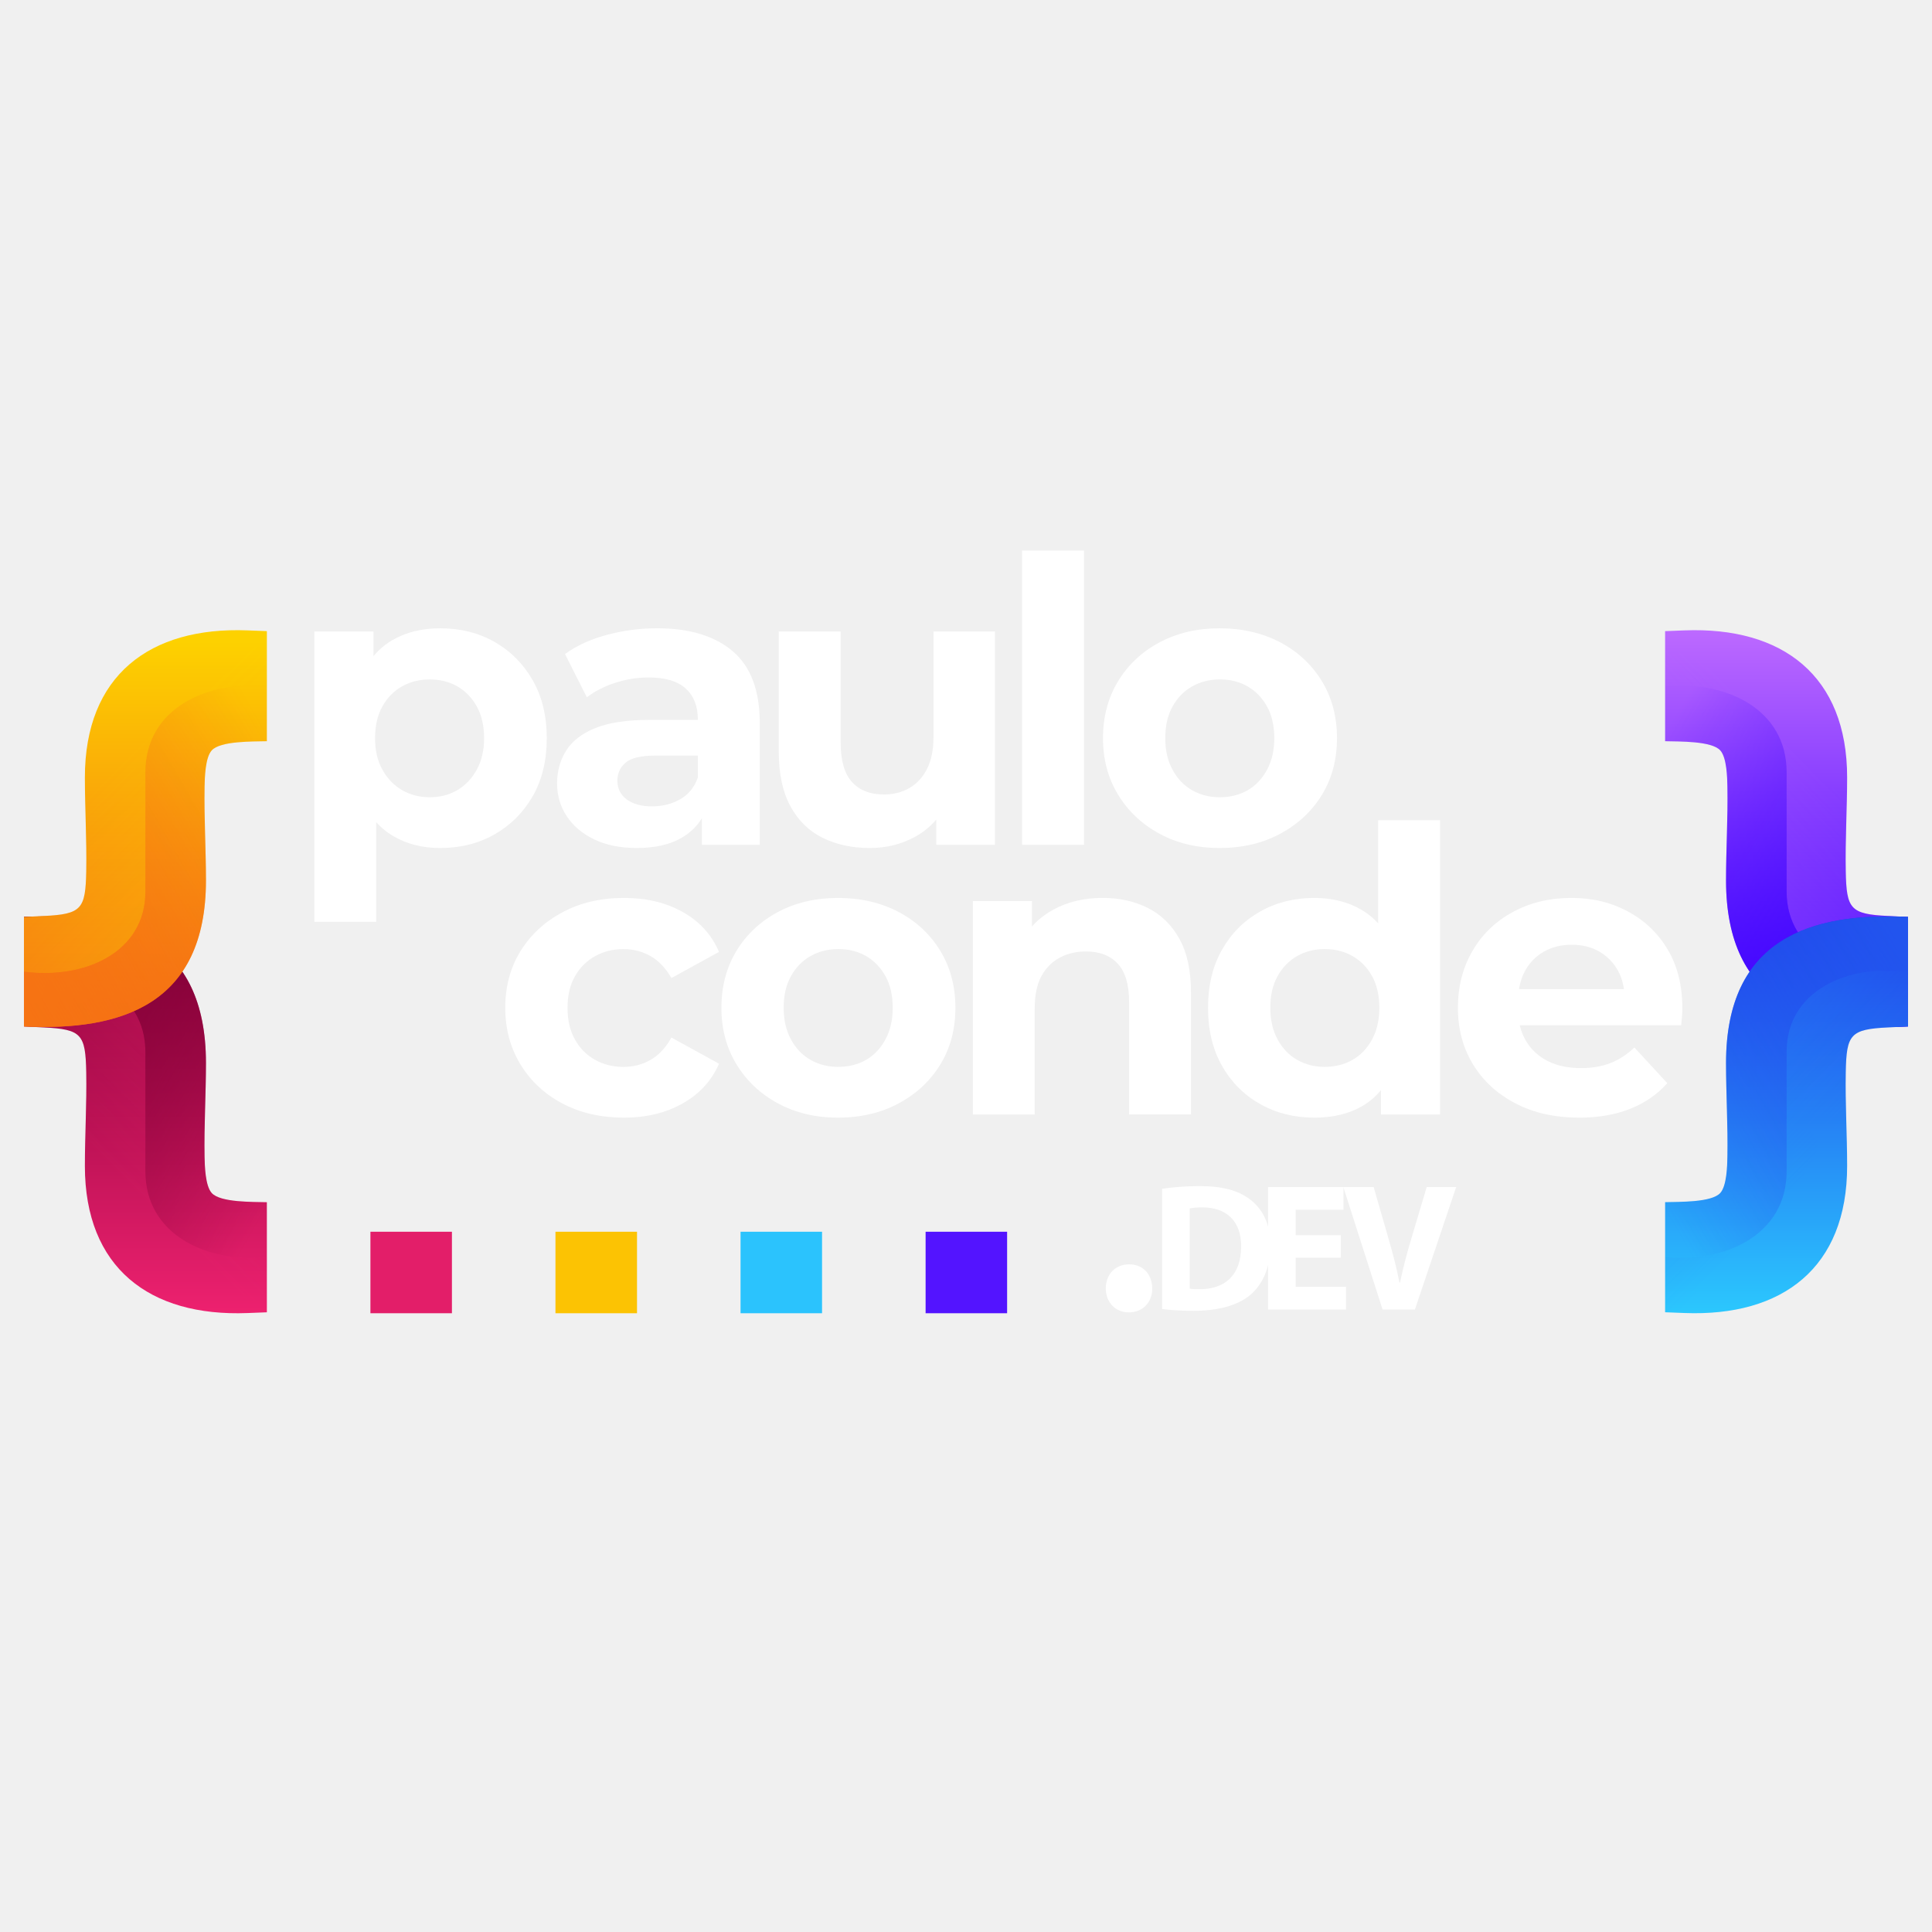
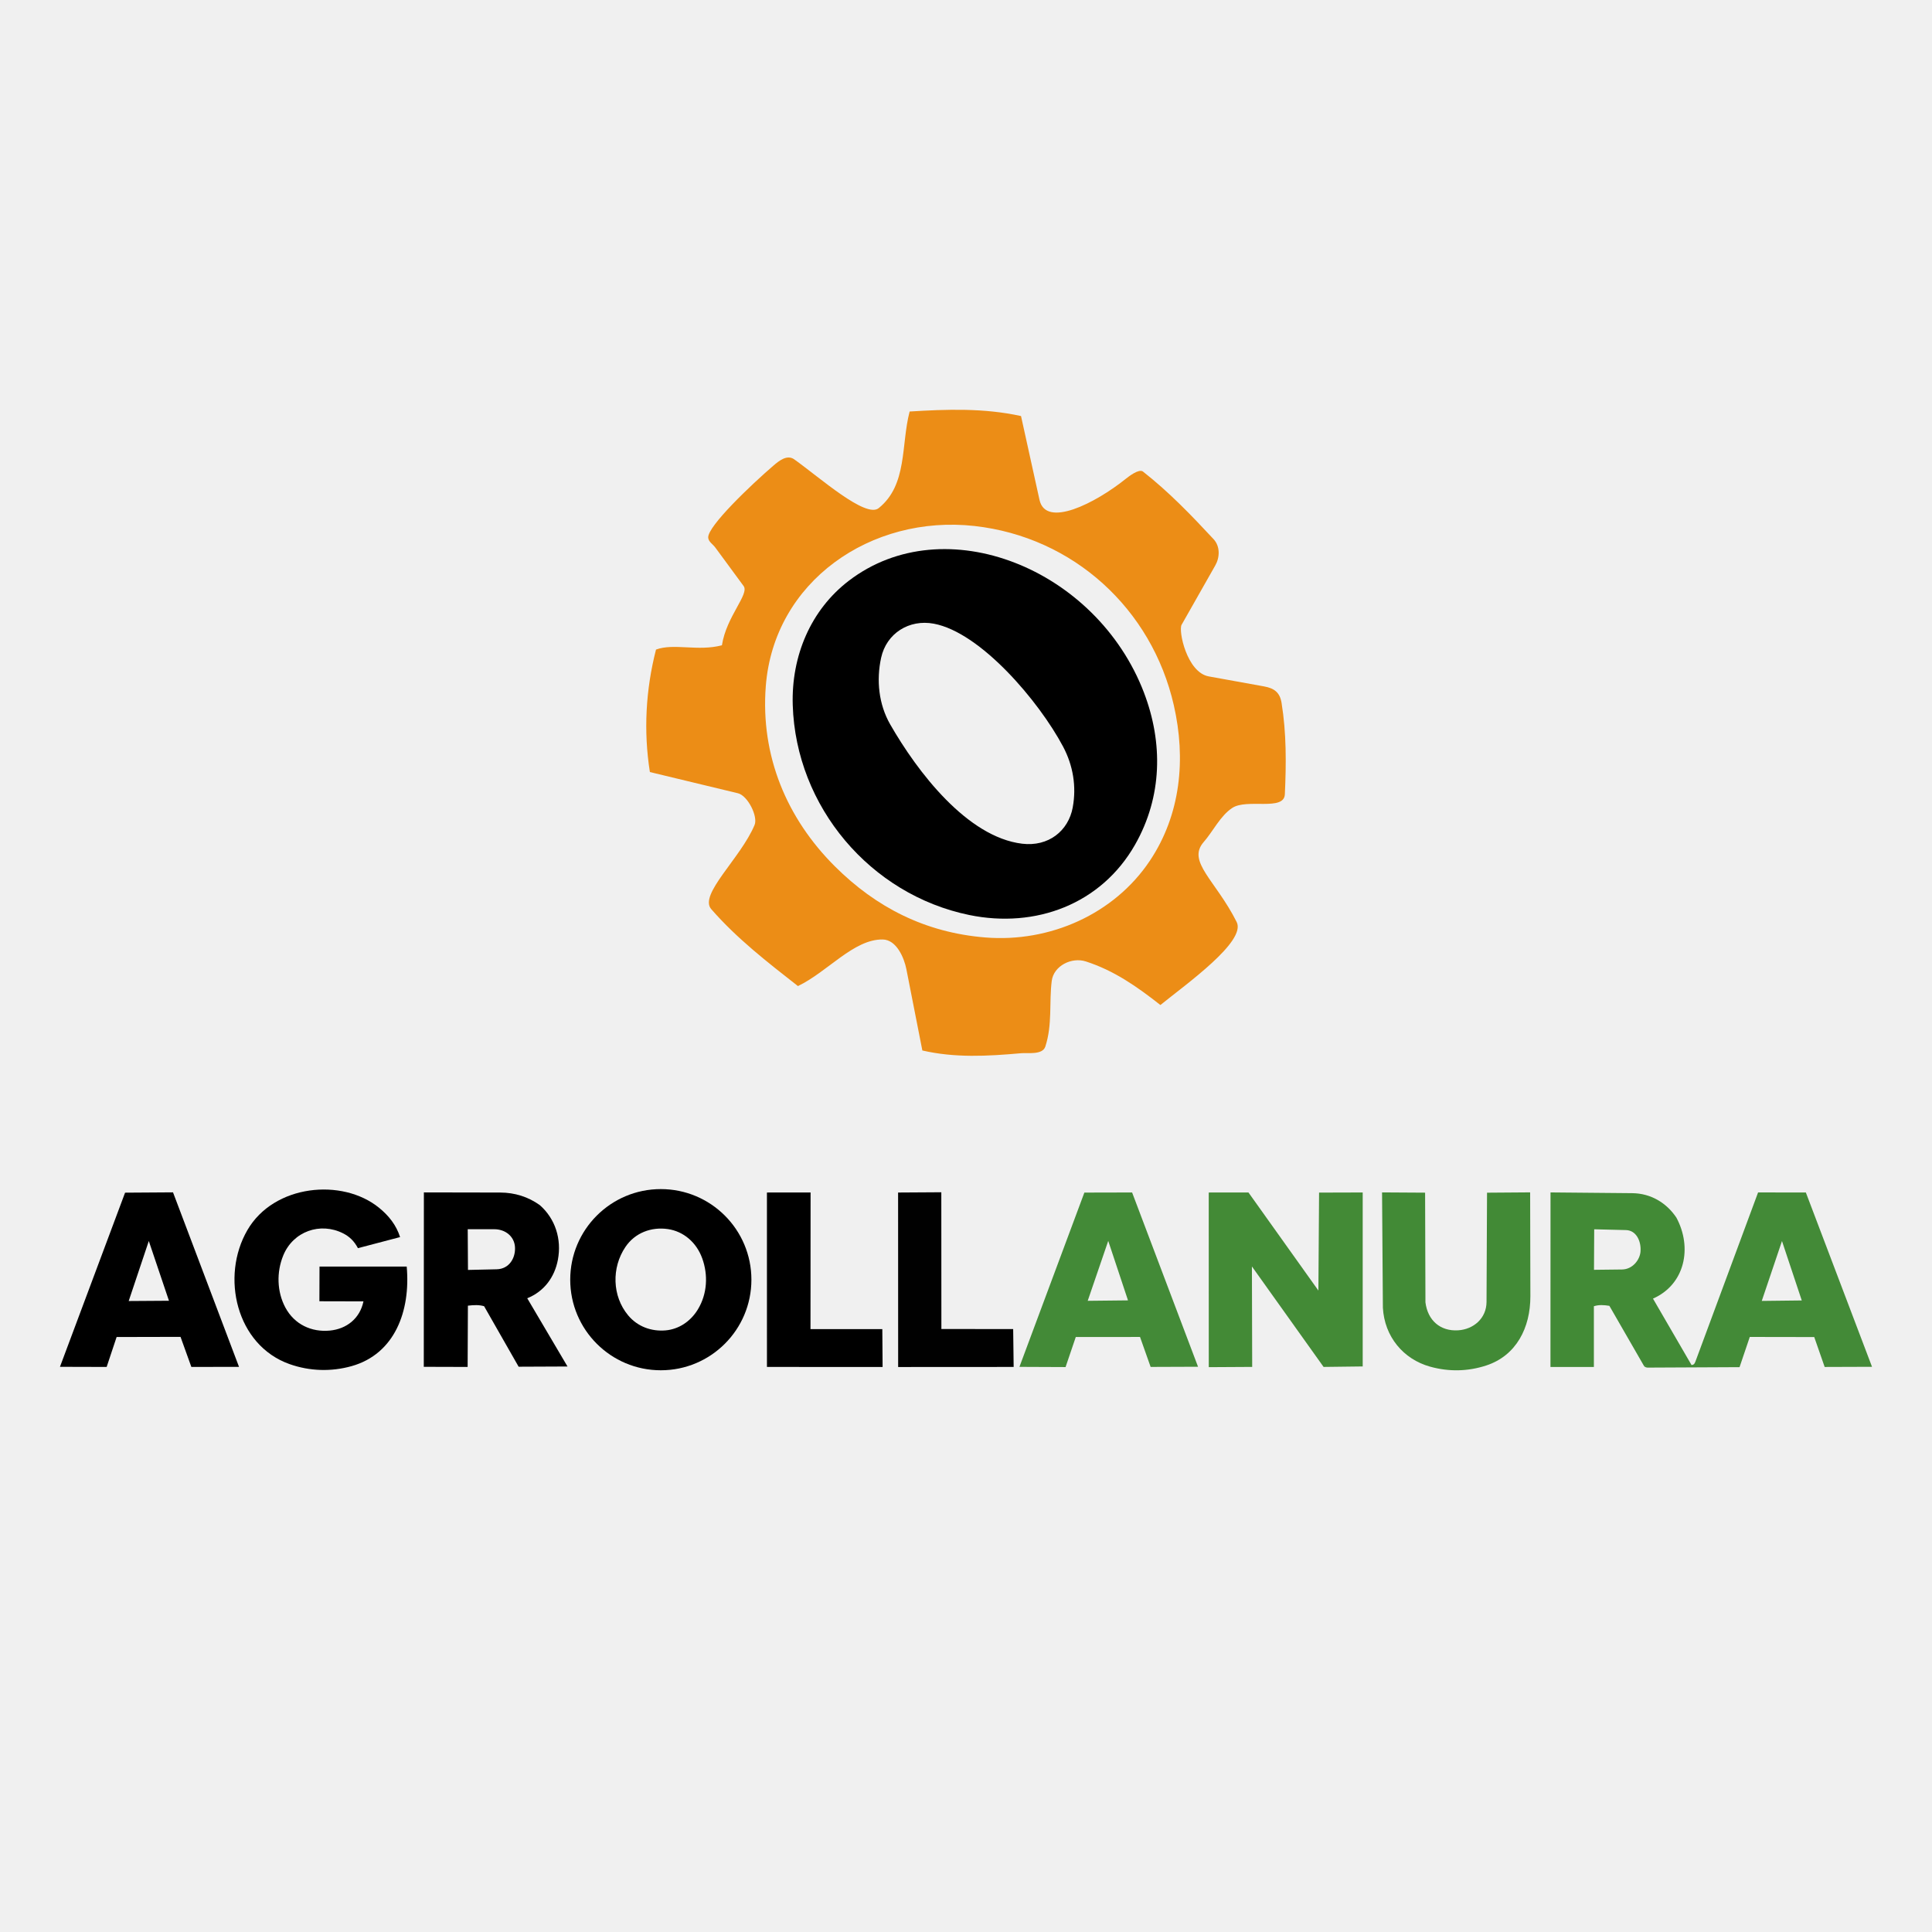
- <svg xmlns="http://www.w3.org/2000/svg" xmlns:xlink="http://www.w3.org/1999/xlink" id="Layer_1" data-name="Layer 1" viewBox="0 0 1080 1080">
+ <svg xmlns="http://www.w3.org/2000/svg" id="Layer_1" data-name="Layer 1" viewBox="0 0 1080 1080">
  <defs>
    <style>
      .cls-1 {
-         mask: url(#mask);
+         fill: #010101;
      }

      .cls-2 {
-         fill: #f67313;
-       }
- 
-       .cls-2, .cls-3, .cls-4, .cls-5, .cls-6, .cls-7, .cls-8, .cls-9 {
-         fill-rule: evenodd;
-       }
- 
-       .cls-10 {
-         fill: #2bc3fd;
-       }
- 
-       .cls-11 {
-         fill: url(#linear-gradient-8);
-       }
- 
-       .cls-12 {
-         fill: url(#linear-gradient-7);
-       }
- 
-       .cls-13 {
-         fill: url(#linear-gradient-5);
-       }
- 
-       .cls-14 {
-         fill: url(#linear-gradient-6);
-       }
- 
-       .cls-15 {
-         fill: url(#linear-gradient-9);
-       }
- 
-       .cls-16 {
-         fill: url(#linear-gradient-4);
-       }
- 
-       .cls-17 {
-         fill: url(#linear-gradient-3);
-       }
- 
-       .cls-18 {
-         fill: url(#linear-gradient-2);
-       }
- 
-       .cls-19 {
-         fill: url(#linear-gradient);
-       }
- 
-       .cls-20 {
-         mask: url(#mask-2);
-       }
- 
-       .cls-21 {
-         mask: url(#mask-3);
-       }
- 
-       .cls-22 {
-         mask: url(#mask-4);
-       }
- 
-       .cls-23 {
-         mask: url(#mask-5);
-       }
- 
-       .cls-24 {
-         mask: url(#mask-7);
-       }
- 
-       .cls-25 {
-         mask: url(#mask-6);
-       }
- 
-       .cls-26 {
-         mask: url(#mask-1);
+         fill: #428a36;
      }

      .cls-3 {
-         fill: #830037;
+         fill: #438a37;
      }

      .cls-4 {
-         fill: #2684f5;
-       }
- 
-       .cls-27 {
-         clip-path: url(#clippath-1);
-       }
- 
-       .cls-28 {
-         clip-path: url(#clippath-3);
-       }
- 
-       .cls-29 {
-         clip-path: url(#clippath-2);
-       }
- 
-       .cls-30 {
-         fill: #fcc303;
-       }
- 
-       .cls-31 {
-         fill: #fff;
-       }
- 
-       .cls-32 {
-         clip-rule: evenodd;
-         fill: none;
-       }
- 
-       .cls-33 {
-         fill: url(#linear-gradient-10);
-       }
- 
-       .cls-34 {
-         fill: url(#linear-gradient-11);
-       }
- 
-       .cls-35 {
-         fill: url(#linear-gradient-12);
+         fill: #438a36;
      }

      .cls-5 {
-         fill: #eb206e;
-       }
- 
-       .cls-36 {
-         fill: #e31e69;
-       }
- 
-       .cls-6 {
-         fill: #25e;
-       }
- 
-       .cls-7 {
-         fill: #4004ff;
-       }
- 
-       .cls-8 {
-         fill: #b866ff;
-       }
- 
-       .cls-37 {
-         fill: #5314ff;
-       }
- 
-       .cls-38 {
-         clip-path: url(#clippath);
-       }
- 
-       .cls-9 {
-         fill: #fdd000;
+         fill: #ec8d16;
      }
    </style>
-     <clipPath id="clippath">
-       <path class="cls-32" d="M13.39,512.58v61.22l11.08.54c21.22,1.01,23.33,3.87,23.74,25.06.31,17.34-.76,34.99-.76,52.42,0,56.82,36.12,84.32,90.96,82.18l10.77-.42v-61.54c-7.82-.23-26.04.25-30.86-5.17-3.61-4.06-3.85-15.16-3.97-20.22-.31-17.33.78-34.99.78-52.42,0-69.46-47.42-84.28-101.74-81.65" />
-     </clipPath>
-     <linearGradient id="linear-gradient" x1="-1259.2" y1="586.36" x2="-1259.2" y2="366.56" gradientTransform="translate(-1177.91 1100.66) rotate(-180)" gradientUnits="userSpaceOnUse">
-       <stop offset="0" stop-color="#820036" />
-       <stop offset="1" stop-color="#ed216f" />
-     </linearGradient>
-     <linearGradient id="linear-gradient-2" x1="-1517.02" y1="1001.93" x2="-1337.27" y2="822.18" gradientTransform="translate(-1273.92 1478.39) rotate(-180)" gradientUnits="userSpaceOnUse">
-       <stop offset="0" stop-color="#fff" />
-       <stop offset="1" stop-color="#000" />
-     </linearGradient>
-     <mask id="mask" x="13.39" y="542.42" width="135.79" height="191.69" maskUnits="userSpaceOnUse">
-       <rect class="cls-18" x="13.39" y="542.42" width="135.79" height="191.69" />
-     </mask>
-     <linearGradient id="linear-gradient-3" x1="-1264.51" y1="920.9" x2="-1435.99" y2="821.96" gradientTransform="translate(-1273.92 1476.31) rotate(-180)" xlink:href="#linear-gradient-2" />
-     <mask id="mask-1" x="13.39" y="512.29" width="135.79" height="190.9" maskUnits="userSpaceOnUse">
-       <rect class="cls-17" x="13.39" y="512.29" width="135.79" height="190.9" />
-     </mask>
-     <clipPath id="clippath-1">
-       <path class="cls-32" d="M13.39,573.8v-61.22l11.08-.54c21.22-1.01,23.33-3.88,23.74-25.05.31-17.34-.76-35-.76-52.42,0-56.83,36.12-84.33,90.96-82.18l10.77.42v61.53c-7.82.23-26.04-.25-30.86,5.17-3.61,4.05-3.85,15.16-3.97,20.2-.31,17.34.78,35,.78,52.42,0,69.47-47.42,84.29-101.74,81.65" />
-     </clipPath>
-     <linearGradient id="linear-gradient-4" x1="-1259.2" y1="526.59" x2="-1259.2" y2="742.19" gradientTransform="translate(-1177.91 1100.66) rotate(-180)" gradientUnits="userSpaceOnUse">
-       <stop offset="0" stop-color="#f56b15" />
-       <stop offset="1" stop-color="#fdd100" />
-     </linearGradient>
-     <linearGradient id="linear-gradient-5" x1="-1517.05" y1="855.46" x2="-1337.3" y2="1035.06" gradientTransform="translate(-1273.92 1465.28) rotate(-180)" xlink:href="#linear-gradient-2" />
-     <mask id="mask-2" x="13.39" y="352.27" width="135.79" height="191.68" maskUnits="userSpaceOnUse">
-       <rect class="cls-13" x="13.39" y="352.27" width="135.79" height="191.68" />
-     </mask>
-     <linearGradient id="linear-gradient-6" x1="-1264.5" y1="936.44" x2="-1435.99" y2="1035.39" gradientTransform="translate(-1273.92 1467.41) rotate(-180)" xlink:href="#linear-gradient-2" />
-     <mask id="mask-3" x="13.39" y="383.18" width="135.79" height="190.91" maskUnits="userSpaceOnUse">
-       <rect class="cls-14" x="13.39" y="383.18" width="135.79" height="190.91" />
-     </mask>
-     <clipPath id="clippath-2">
-       <path class="cls-32" d="M1066.61,573.8v-61.22l-11.09-.54c-21.23-1.02-23.34-3.88-23.73-25.06-.33-17.34.77-35,.77-52.41,0-56.83-36.12-84.33-90.97-82.18l-10.78.42v61.53c7.81.23,26.05-.25,30.87,5.17,3.61,4.05,3.86,15.16,3.95,20.2.33,17.34-.77,35-.77,52.42,0,69.47,47.43,84.29,101.74,81.65" />
-     </clipPath>
-     <linearGradient id="linear-gradient-7" x1="-2176.62" y1="526.45" x2="-2176.62" y2="747.71" gradientTransform="translate(-1177.91 1100.66) rotate(-180)" gradientUnits="userSpaceOnUse">
-       <stop offset="0" stop-color="#3a00ff" />
-       <stop offset="1" stop-color="#bc69ff" />
-     </linearGradient>
-     <linearGradient id="linear-gradient-8" x1="-2038.68" y1="855.45" x2="-2218.44" y2="1035.07" gradientTransform="translate(-1201.82 1465.28) rotate(-180)" xlink:href="#linear-gradient-2" />
-     <mask id="mask-4" x="930.81" y="352.26" width="135.79" height="191.69" maskUnits="userSpaceOnUse">
-       <rect class="cls-11" x="930.81" y="352.26" width="135.79" height="191.68" />
-     </mask>
-     <linearGradient id="linear-gradient-9" x1="-2291.23" y1="936.45" x2="-2119.74" y2="1035.4" gradientTransform="translate(-1201.82 1467.41) rotate(-180)" xlink:href="#linear-gradient-2" />
-     <mask id="mask-5" x="930.81" y="383.17" width="135.79" height="190.91" maskUnits="userSpaceOnUse">
-       <rect class="cls-15" x="930.81" y="383.18" width="135.79" height="190.91" />
-     </mask>
-     <clipPath id="clippath-3">
-       <path class="cls-32" d="M1066.61,512.58v61.22l-11.09.53c-21.23,1.01-23.34,3.88-23.73,25.06-.33,17.34.77,35,.77,52.42,0,56.82-36.12,84.32-90.97,82.17l-10.78-.42v-61.55c7.81-.23,26.05.26,30.87-5.16,3.61-4.06,3.86-15.17,3.95-20.22.33-17.34-.77-34.99-.77-52.42,0-69.46,47.43-84.3,101.74-81.65" />
-     </clipPath>
-     <linearGradient id="linear-gradient-10" x1="-2176.62" y1="613.64" x2="-2176.62" y2="350.17" gradientTransform="translate(-1177.91 1100.66) rotate(-180)" gradientUnits="userSpaceOnUse">
-       <stop offset="0" stop-color="#1e27e8" />
-       <stop offset="1" stop-color="#2cd2ff" />
-     </linearGradient>
-     <linearGradient id="linear-gradient-11" x1="-2291.23" y1="920.91" x2="-2119.74" y2="821.96" gradientTransform="translate(-1201.82 1476.31) rotate(-180)" xlink:href="#linear-gradient-2" />
-     <mask id="mask-6" x="930.81" y="512.28" width="135.79" height="190.91" maskUnits="userSpaceOnUse">
-       <rect class="cls-34" x="930.81" y="512.28" width="135.79" height="190.91" />
-     </mask>
-     <linearGradient id="linear-gradient-12" x1="-2038.73" y1="1001.93" x2="-2218.48" y2="822.18" gradientTransform="translate(-1201.82 1478.39) rotate(-180)" xlink:href="#linear-gradient-2" />
-     <mask id="mask-7" x="930.81" y="542.42" width="135.79" height="191.69" maskUnits="userSpaceOnUse">
-       <rect class="cls-35" x="930.81" y="542.42" width="135.79" height="191.69" />
-     </mask>
  </defs>
  <g>
-     <path class="cls-31" d="M175.73,515.28v-162.29h33.03v24.39l-.67,35.47,2.22,35.25v67.18h-34.59ZM246.01,474.04c-9.9,0-18.62-2.22-26.16-6.65-7.54-4.43-13.41-11.2-17.62-20.29s-6.32-20.58-6.32-34.47,2-25.57,5.99-34.59c3.99-9.01,9.79-15.74,17.4-20.17,7.61-4.43,16.52-6.65,26.72-6.65,11.38,0,21.54,2.55,30.48,7.65,8.94,5.1,16.04,12.23,21.28,21.39,5.24,9.17,7.87,19.95,7.87,32.37s-2.63,23.39-7.87,32.48c-5.25,9.09-12.34,16.18-21.28,21.28-8.94,5.1-19.1,7.65-30.48,7.65ZM240.25,445.66c5.76,0,10.9-1.33,15.41-3.99,4.51-2.66,8.13-6.46,10.86-11.42,2.73-4.95,4.1-10.83,4.1-17.62s-1.37-12.86-4.1-17.74c-2.74-4.88-6.36-8.61-10.86-11.2-4.51-2.58-9.64-3.88-15.41-3.88s-10.94,1.3-15.52,3.88c-4.58,2.59-8.24,6.32-10.97,11.2-2.74,4.88-4.1,10.79-4.1,17.74s1.36,12.67,4.1,17.62c2.73,4.95,6.39,8.76,10.97,11.42,4.58,2.66,9.75,3.99,15.52,3.99Z" />
-     <path class="cls-31" d="M355.97,474.04c-9.17,0-17.07-1.59-23.72-4.77-6.65-3.18-11.79-7.5-15.41-12.97-3.62-5.47-5.43-11.6-5.43-18.4s1.74-13.12,5.21-18.51c3.47-5.39,8.98-9.57,16.52-12.53,7.54-2.96,17.44-4.43,29.71-4.43h31.48v19.95h-27.93c-8.13,0-13.71,1.33-16.74,3.99-3.03,2.66-4.54,5.99-4.54,9.98,0,4.43,1.74,7.95,5.21,10.53,3.47,2.59,8.16,3.88,14.08,3.88s11.2-1.33,15.85-3.99c4.66-2.66,7.94-6.72,9.87-12.19l5.32,16.18c-2.52,7.39-7.09,13.12-13.75,17.18-6.65,4.07-15.22,6.1-25.72,6.1ZM392.33,472.27v-23.28l-2.22-5.1v-41.68c0-7.39-2.26-13.15-6.76-17.29-4.51-4.14-11.42-6.21-20.73-6.21-6.36,0-12.6,1-18.73,2.99-6.13,2-11.42,4.69-15.85,8.09l-12.19-24.17c6.5-4.73,14.33-8.31,23.5-10.75,9.16-2.44,18.47-3.66,27.93-3.66,18.18,0,32.29,4.29,42.35,12.86,10.05,8.57,15.08,21.95,15.08,40.13v68.06h-32.37Z" />
-     <path class="cls-31" d="M486.33,474.04c-10.05,0-18.92-1.92-26.6-5.76-7.69-3.84-13.67-9.75-17.96-17.74-4.29-7.98-6.43-18.03-6.43-30.15v-67.4h34.59v62.08c0,10.05,2.11,17.4,6.32,22.06,4.21,4.66,10.16,6.98,17.85,6.98,5.32,0,10.05-1.18,14.19-3.55,4.14-2.36,7.43-5.91,9.87-10.64,2.44-4.73,3.66-10.64,3.66-17.74v-59.19h34.36v119.28h-32.81v-33.03l5.99,9.75c-4.14,8.28-10.05,14.52-17.74,18.73-7.69,4.21-16.11,6.32-25.27,6.32Z" />
-     <path class="cls-31" d="M571.35,472.27v-164.5h34.59v164.5h-34.59Z" />
-     <path class="cls-31" d="M681.76,474.04c-12.56,0-23.76-2.66-33.59-7.98-9.83-5.32-17.55-12.6-23.17-21.84-5.62-9.24-8.42-19.77-8.42-31.59s2.81-22.58,8.42-31.81c5.62-9.23,13.34-16.48,23.17-21.73,9.83-5.24,21.02-7.87,33.59-7.87s24.02,2.63,33.92,7.87c9.9,5.25,17.66,12.49,23.28,21.73,5.62,9.24,8.42,19.84,8.42,31.81s-2.81,22.54-8.42,31.7c-5.62,9.17-13.38,16.41-23.28,21.73-9.9,5.32-21.21,7.98-33.92,7.98ZM681.76,445.66c5.91,0,11.12-1.29,15.63-3.88,4.51-2.58,8.13-6.39,10.86-11.42,2.73-5.02,4.1-10.94,4.1-17.74s-1.37-12.86-4.1-17.74c-2.74-4.88-6.36-8.61-10.86-11.2-4.51-2.58-9.64-3.88-15.41-3.88s-10.94,1.3-15.52,3.88c-4.58,2.59-8.24,6.32-10.97,11.2-2.74,4.88-4.1,10.79-4.1,17.74s1.36,12.71,4.1,17.74c2.73,5.03,6.39,8.83,10.97,11.42,4.58,2.59,9.68,3.88,15.3,3.88Z" />
+     <path class="cls-5" d="M716.4,392.89c-.95-5.85-4.12-8.16-9.8-9.19l-30.91-5.59c-12.21-2.21-17.05-25.53-15.18-28.83l18.86-33.24c2.49-4.38,2.83-10.57-1.01-14.69-12.47-13.4-24.9-26.36-39.57-37.85-2.31-1.36-7.51,2.59-9.52,4.2-17.07,13.68-44.67,27.67-48.18,11.74l-10.33-46.86c-20.74-4.57-41.66-3.81-62.27-2.54-4.92,18.73-1.09,40.96-17.3,54.01-7.26,5.84-32.9-17.07-47.19-27.26-4.03-2.88-8.57.84-11.74,3.57-11.95,10.26-36.79,33.81-36.37,40.18.15,2.32,2.53,3.56,4.05,5.64l15.74,21.41c3.35,4.55-9.63,16.96-12.12,33.13-13.49,3.54-26.88-1.31-36.85,2.4-5.74,22.38-7.04,45.52-3.42,68.46l49.23,11.86c5.43,1.31,11.3,12.9,9.29,17.73-7.73,18.53-31.31,38.9-24.23,47.03,14.32,16.44,31.29,29.56,48.47,43.02,16.57-7.91,31.2-26.3,47.4-26.04,7.71.12,11.98,10.27,13.22,16.6l8.93,45.45c18.18,4.18,36.18,3.23,55.27,1.52,3.6-.32,11.9,1.09,13.47-3.69,4.02-12.26,2.08-24.65,3.58-36.67,1.07-8.56,11.2-13.5,19.1-10.93,15.75,5.11,28.37,13.91,41.65,24.35,14.59-11.81,48.09-35.56,42.64-46.4-11.75-23.39-28.02-33.77-18.42-44.73,5.21-5.95,9.22-14.59,15.94-19.03,8.24-5.45,28.97,1.96,29.41-7.62.79-17.22.91-34.2-1.84-51.13ZM642.74,481.22c-19.91,29.75-55.79,45.74-91.91,42.83-33.77-2.72-61.2-16.95-84.01-39.64-27.04-26.88-41.74-61.91-38.74-100.81,4.51-58.65,58.93-96.02,116.71-89.56,55.24,6.18,99.09,46.34,111.37,100.15,6.84,29.94,3.97,61.05-13.42,87.03Z" />
+     <path d="M639.51,387.24c-26.57-69.51-111.44-103.56-164.99-62.61-21.32,16.3-32.22,42.08-31.37,69.52,1.77,56.83,43.38,105.95,98.66,117.34,37.11,7.64,73.78-6.05,92.72-39.36,15.23-26.79,15.66-56.91,4.97-84.89ZM599.67,451.35c-2.44,13.14-13.56,22.07-28.28,20.29-30.76-3.72-58.6-40.24-73.76-66.69-6.45-11.25-7.8-24.71-5.09-37.2,3-13.78,15.71-21.67,29.45-19.11,26.24,4.9,58.86,43.46,72.26,68.68,5.64,10.61,7.57,22.39,5.41,34.03Z" />
  </g>
  <g>
-     <path class="cls-31" d="M348.73,624.77c-12.86,0-24.28-2.62-34.25-7.87-9.98-5.24-17.81-12.53-23.5-21.84-5.69-9.31-8.54-19.88-8.54-31.7s2.84-22.54,8.54-31.7c5.69-9.16,13.52-16.41,23.5-21.73s21.39-7.98,34.25-7.98,23.54,2.63,32.92,7.87c9.38,5.25,16.15,12.68,20.29,22.28l-26.6,14.63c-3.25-5.62-7.17-9.72-11.75-12.3-4.58-2.58-9.61-3.88-15.08-3.88-5.76,0-11.01,1.3-15.74,3.88-4.73,2.59-8.5,6.32-11.31,11.2-2.81,4.88-4.21,10.79-4.21,17.74s1.4,12.9,4.21,17.85c2.81,4.95,6.58,8.72,11.31,11.31,4.73,2.59,9.98,3.88,15.74,3.88,5.47,0,10.49-1.29,15.08-3.88,4.58-2.58,8.5-6.76,11.75-12.53l26.6,14.63c-4.14,9.46-10.9,16.85-20.29,22.17-9.39,5.32-20.36,7.98-32.92,7.98Z" />
-     <path class="cls-31" d="M468.45,624.77c-12.56,0-23.76-2.66-33.59-7.98-9.83-5.32-17.55-12.6-23.17-21.84-5.62-9.24-8.42-19.77-8.42-31.59s2.81-22.58,8.42-31.81c5.62-9.23,13.34-16.48,23.17-21.73,9.83-5.24,21.02-7.87,33.59-7.87s24.02,2.63,33.92,7.87c9.9,5.25,17.66,12.49,23.28,21.73,5.62,9.24,8.42,19.84,8.42,31.81s-2.81,22.54-8.42,31.7c-5.62,9.17-13.38,16.41-23.28,21.73-9.9,5.32-21.21,7.98-33.92,7.98ZM468.45,596.39c5.91,0,11.12-1.29,15.63-3.88,4.51-2.58,8.13-6.39,10.86-11.42,2.73-5.02,4.1-10.94,4.1-17.74s-1.37-12.86-4.1-17.74c-2.74-4.88-6.36-8.61-10.86-11.2-4.51-2.58-9.64-3.88-15.41-3.88s-10.94,1.3-15.52,3.88c-4.58,2.59-8.24,6.32-10.97,11.2-2.74,4.88-4.1,10.79-4.1,17.74s1.36,12.71,4.1,17.74c2.73,5.03,6.39,8.83,10.97,11.42,4.58,2.59,9.68,3.88,15.3,3.88Z" />
-     <path class="cls-31" d="M543.83,623v-119.28h33.03v33.03l-6.21-9.98c4.29-7.98,10.42-14.11,18.4-18.4,7.98-4.29,17.07-6.43,27.27-6.43,9.46,0,17.92,1.88,25.38,5.65,7.46,3.77,13.34,9.53,17.63,17.29,4.29,7.76,6.43,17.7,6.43,29.82v68.28h-34.59v-62.96c0-9.61-2.11-16.7-6.32-21.28-4.21-4.58-10.16-6.87-17.85-6.87-5.47,0-10.39,1.19-14.74,3.55-4.36,2.37-7.76,5.84-10.2,10.42-2.44,4.58-3.66,10.64-3.66,18.18v58.97h-34.59Z" />
-     <path class="cls-31" d="M734.71,624.77c-11.23,0-21.36-2.55-30.37-7.65-9.02-5.1-16.11-12.23-21.28-21.39-5.18-9.16-7.76-19.95-7.76-32.37s2.58-23.2,7.76-32.37c5.17-9.16,12.27-16.29,21.28-21.39,9.01-5.1,19.14-7.65,30.37-7.65,10.05,0,18.84,2.22,26.38,6.65,7.54,4.43,13.38,11.16,17.51,20.17,4.14,9.02,6.21,20.55,6.21,34.59s-2,25.42-5.99,34.59c-3.99,9.17-9.72,15.93-17.18,20.29-7.46,4.36-16.44,6.54-26.94,6.54ZM740.48,596.39c5.76,0,10.94-1.29,15.52-3.88,4.58-2.58,8.24-6.39,10.97-11.42,2.73-5.02,4.1-10.94,4.1-17.74s-1.37-12.86-4.1-17.74c-2.74-4.88-6.39-8.61-10.97-11.2-4.58-2.58-9.75-3.88-15.52-3.88s-10.72,1.3-15.3,3.88c-4.58,2.59-8.24,6.32-10.97,11.2-2.74,4.88-4.1,10.79-4.1,17.74s1.36,12.71,4.1,17.74c2.73,5.03,6.39,8.83,10.97,11.42,4.58,2.59,9.68,3.88,15.3,3.88ZM771.96,623v-24.39l.67-35.47-2.22-35.25v-69.39h34.59v164.5h-33.03Z" />
-     <path class="cls-31" d="M882.81,624.77c-13.6,0-25.5-2.66-35.69-7.98s-18.11-12.6-23.72-21.84c-5.62-9.24-8.42-19.77-8.42-31.59s2.7-22.39,8.09-31.7c5.39-9.31,12.93-16.59,22.61-21.84,9.68-5.24,20.58-7.87,32.7-7.87s22.21,2.52,31.59,7.54c9.38,5.03,16.81,12.12,22.28,21.28,5.47,9.17,8.2,20.17,8.2,33.03,0,1.33-.08,2.85-.22,4.54-.15,1.7-.3,3.29-.44,4.77h-96.88v-20.17h78.7l-13.52,5.99c.15-6.21-1.04-11.6-3.55-16.18-2.52-4.58-5.99-8.17-10.42-10.75-4.43-2.58-9.61-3.88-15.52-3.88s-11.12,1.3-15.63,3.88c-4.51,2.59-8.02,6.21-10.53,10.86-2.51,4.66-3.77,10.16-3.77,16.52v5.32c0,6.65,1.48,12.42,4.43,17.29,2.96,4.88,7.02,8.61,12.19,11.2,5.17,2.59,11.38,3.88,18.62,3.88,6.21,0,11.71-.96,16.52-2.88,4.8-1.92,9.2-4.8,13.19-8.65l18.4,19.95c-5.47,6.21-12.34,10.97-20.62,14.3-8.28,3.33-17.81,4.99-28.6,4.99Z" />
-   </g>
-   <g class="cls-38">
-     <rect class="cls-19" x="13.39" y="509.94" width="135.79" height="226.19" />
-   </g>
-   <g class="cls-1">
-     <path class="cls-5" d="M13.39,543.19c33.49-4.46,67.88,10.51,67.88,44.77v66.73c0,35.56,34.3,51.29,67.91,48.1v30.77l-10.77.42c-54.85,2.15-90.96-25.35-90.96-82.18,0-17.43,1.08-35.07.76-52.42-.41-21.19-2.52-24.05-23.74-25.06l-11.08-.54v-30.61Z" />
-   </g>
-   <g class="cls-26">
-     <path class="cls-3" d="M13.39,512.58v30.61c33.49-4.46,67.88,10.51,67.88,44.77v66.73c0,35.56,34.3,51.29,67.91,48.1v-30.77c-7.82-.23-26.04.25-30.86-5.17-3.61-4.06-3.85-15.16-3.97-20.22-.31-17.33.78-34.99.78-52.42,0-69.46-47.42-84.28-101.74-81.65" />
-   </g>
-   <g class="cls-27">
-     <rect class="cls-16" x="13.39" y="350.23" width="135.79" height="226.2" />
-   </g>
-   <g class="cls-20">
-     <path class="cls-9" d="M13.39,543.18c33.49,4.46,67.88-10.51,67.88-44.77v-66.73c0-35.55,34.3-51.28,67.91-48.09v-30.77l-10.77-.42c-54.85-2.15-90.96,25.35-90.96,82.18,0,17.43,1.08,35.08.76,52.42-.41,21.17-2.52,24.04-23.74,25.05l-11.08.54v30.6Z" />
-   </g>
-   <g class="cls-21">
-     <path class="cls-2" d="M13.39,573.8v-30.62c33.49,4.46,67.88-10.51,67.88-44.77v-66.73c0-35.55,34.3-51.28,67.91-48.09v30.76c-7.82.23-26.04-.25-30.86,5.17-3.61,4.05-3.85,15.16-3.97,20.2-.31,17.34.78,35,.78,52.42,0,69.47-47.42,84.29-101.74,81.65" />
-   </g>
-   <g class="cls-29">
-     <rect class="cls-12" x="930.81" y="350.23" width="135.79" height="226.2" />
-   </g>
-   <g class="cls-22">
-     <path class="cls-8" d="M1066.61,543.18c-33.49,4.46-67.87-10.51-67.87-44.77v-66.73c0-35.55-34.31-51.29-67.92-48.1v-30.76l10.78-.42c54.85-2.15,90.97,25.35,90.97,82.18,0,17.41-1.1,35.07-.77,52.41.4,21.18,2.5,24.04,23.73,25.06l11.09.54v30.6Z" />
-   </g>
-   <g class="cls-23">
-     <path class="cls-7" d="M1066.61,573.8v-30.62c-33.49,4.46-67.87-10.51-67.87-44.77v-66.73c0-35.55-34.31-51.29-67.92-48.1v30.77c7.81.23,26.05-.25,30.87,5.17,3.61,4.05,3.86,15.16,3.95,20.2.33,17.34-.77,35-.77,52.42,0,69.47,47.43,84.29,101.74,81.65" />
-   </g>
-   <g class="cls-28">
-     <rect class="cls-33" x="930.81" y="509.93" width="135.79" height="226.21" />
-   </g>
-   <g class="cls-25">
-     <path class="cls-6" d="M1066.61,512.58v30.6c-33.49-4.45-67.87,10.52-67.87,44.78v66.73c0,35.56-34.31,51.28-67.92,48.1v-30.77c7.81-.23,26.05.26,30.87-5.16,3.61-4.06,3.86-15.17,3.95-20.22.33-17.34-.77-34.99-.77-52.42,0-69.46,47.43-84.3,101.74-81.65" />
-   </g>
-   <g class="cls-24">
-     <path class="cls-4" d="M1066.61,543.18c-33.49-4.45-67.87,10.52-67.87,44.78v66.73c0,35.56-34.31,51.28-67.92,48.1v30.77l10.78.42c54.85,2.15,90.97-25.35,90.97-82.17,0-17.43-1.1-35.08-.77-52.42.4-21.18,2.5-24.05,23.73-25.06l11.09-.53v-30.62Z" />
-   </g>
-   <g>
-     <rect class="cls-37" x="517.42" y="688.55" width="45.56" height="45.56" />
-     <rect class="cls-10" x="413.97" y="688.55" width="45.56" height="45.56" />
-     <rect class="cls-30" x="310.51" y="688.55" width="45.58" height="45.56" />
-     <rect class="cls-36" x="207.07" y="688.55" width="45.56" height="45.56" />
-   </g>
-   <g>
-     <path class="cls-31" d="M618.15,720.27c0-7.98,5.37-13.5,13.06-13.5s12.77,5.37,12.92,13.5c0,7.69-5.23,13.35-13.21,13.35-7.4,0-12.77-5.66-12.77-13.35Z" />
-     <path class="cls-31" d="M649.61,664.56c5.69-.91,13.11-1.52,20.83-1.52,13.11,0,21.64,2.44,28.15,7.32,7.11,5.28,11.58,13.72,11.58,25.81,0,13.11-4.78,22.15-11.28,27.74-7.21,6-18.29,8.84-31.7,8.84-8.03,0-13.82-.51-17.58-1.02v-67.16ZM665.05,720.34c1.32.31,3.56.31,5.39.31,14.12.1,23.37-7.62,23.37-23.98,0-14.23-8.33-21.74-21.74-21.74-3.35,0-5.69.31-7.01.61v44.81Z" />
-     <path class="cls-31" d="M749.49,703.07h-25.2v16.26h28.15v12.7h-43.59v-68.48h42.17v12.7h-26.72v14.23h25.2v12.6Z" />
-     <path class="cls-31" d="M772.86,732.02l-21.95-68.48h16.97l8.33,28.96c2.34,8.23,4.47,15.95,6.1,24.49h.3c1.73-8.23,3.86-16.36,6.2-24.18l8.74-29.26h16.46l-23.06,68.48h-18.09Z" />
+     <polygon class="cls-4" points="761.76 763.85 739.89 764.12 699.83 707.96 699.98 764.11 675.71 764.25 675.69 666.62 697.9 666.6 736.99 721.43 737.37 666.67 761.76 666.6 761.76 763.85" />
+     <path d="M203.16,727.47l-24.61-.06.06-19.4h48.74c2.24,24.88-6.69,48.87-30.79,55.66-11.4,3.21-23.47,2.85-34.7-1.13-29.77-10.55-38.65-48.87-23.57-74.9,14.81-25.55,53.05-29.26,73.65-12.45,5.38,4.39,9.53,9.56,11.71,16.35l-23.56,6.19c-2.1-3.94-4.69-6.46-8.33-8.3-12.73-6.42-27.9-1.09-33.41,12.35-3.83,9.35-3.57,20.27,1.17,29.14,5.04,9.41,14.58,13.89,24.9,12.88,9.22-.9,16.74-6.63,18.76-16.33Z" />
+     <path class="cls-2" d="M855.36,666.53l.13,58.05c.04,17.66-7.87,33.23-24.68,38.74-10.26,3.36-20.93,3.57-31.41.64-15.01-4.19-25.49-16.86-26.36-32.96l-.46-64.44,24.06.15.19,61.3c1.26,10.12,8.34,16.29,18.33,15.64,8.48-.55,15.78-6.62,15.82-15.87l.28-61.06,24.11-.18Z" />
+     <polygon class="cls-1" points="566.37 742.96 566.64 764.13 502.07 764.17 502.04 666.63 526.2 666.48 526.24 742.92 566.37 742.96" />
+     <polygon points="493.22 742.99 493.38 764.15 428.73 764.13 428.72 666.62 453.12 666.6 453.07 742.97 493.22 742.99" />
+     <path d="M369.4,664.71c-27.97,0-50.64,22.67-50.64,50.64s22.67,50.64,50.64,50.64,50.64-22.67,50.64-50.64-22.67-50.64-50.64-50.64ZM390.14,731.93c-4.26,7.03-11,11.16-18.1,11.77-7.88.67-15.62-2.07-20.91-8.42-8.95-10.72-9.34-26.65-1.51-38.23,5.39-7.97,14.53-11.31,23.71-9.99,8.71,1.26,15.98,7.4,19.22,16.36,3.33,9.21,2.88,19.76-2.41,28.51Z" />
+     <path d="M294.73,725.74c9.56-3.86,15.34-11.9,17.15-21.6,2.13-11.42-1.42-22.84-10.14-30.48-6.51-4.65-13.97-7-22.14-7.02l-42.65-.08-.05,97.5,24.51.07.15-34.25c3.4-.39,6.18-.53,9.05.29l19.31,33.83,27.32-.12-22.51-38.14ZM277.64,709.54l-16.04.36-.14-22.76h14.77c6.39,0,11.28,4.09,11.65,9.97.37,6.05-3.16,12.27-10.24,12.43Z" />
+     <path class="cls-2" d="M924.03,725.93c17.9-7.88,22.13-28.51,13.05-45.33-5.55-8.25-14.3-13.51-24.63-13.61l-45.7-.42-.03,97.57h24.27s0-33.95,0-33.95c2.76-.89,5.62-.71,8.66-.22l19.43,33.73c8.66.43,17.54.38,26.25.02.09,0,.17-.3.24-.67l-21.55-37.13ZM917.07,699.55c-.37,4.75-4.45,10.03-10.36,10.1l-15.66.18.12-22.65,17.76.44c5.87.15,8.56,6.4,8.13,11.93Z" />
+     <path class="cls-3" d="M1009.48,666.61l-26.7-.03-34.63,93.46c-.62,1.66-.9,2.97-2.58,3.01l-26.49.65c.22.38,1.22.81,1.98.8l51.36-.25,5.72-16.89,36.03.06,5.83,16.72,26.47-.09-36.99-97.45ZM984.84,727.22l11.3-33.47,11.06,33.21-22.36.26Z" />
+     <path d="M96.72,666.53l-26.8.18-36.4,97.35,26.1.07,5.57-16.73,35.73-.08,6.05,16.81,26.64-.05-36.9-97.56ZM71.94,727.28l11.24-33.55,11.27,33.4-22.51.15Z" />
+     <path class="cls-3" d="M632.86,666.6l-26.69.06-36.3,97.43,25.79.11,5.71-16.8,35.91-.03,5.93,16.75,26.5-.1-36.86-97.43ZM608.04,727.16l11.47-33.5,11.05,33.26-22.52.24Z" />
  </g>
</svg>
